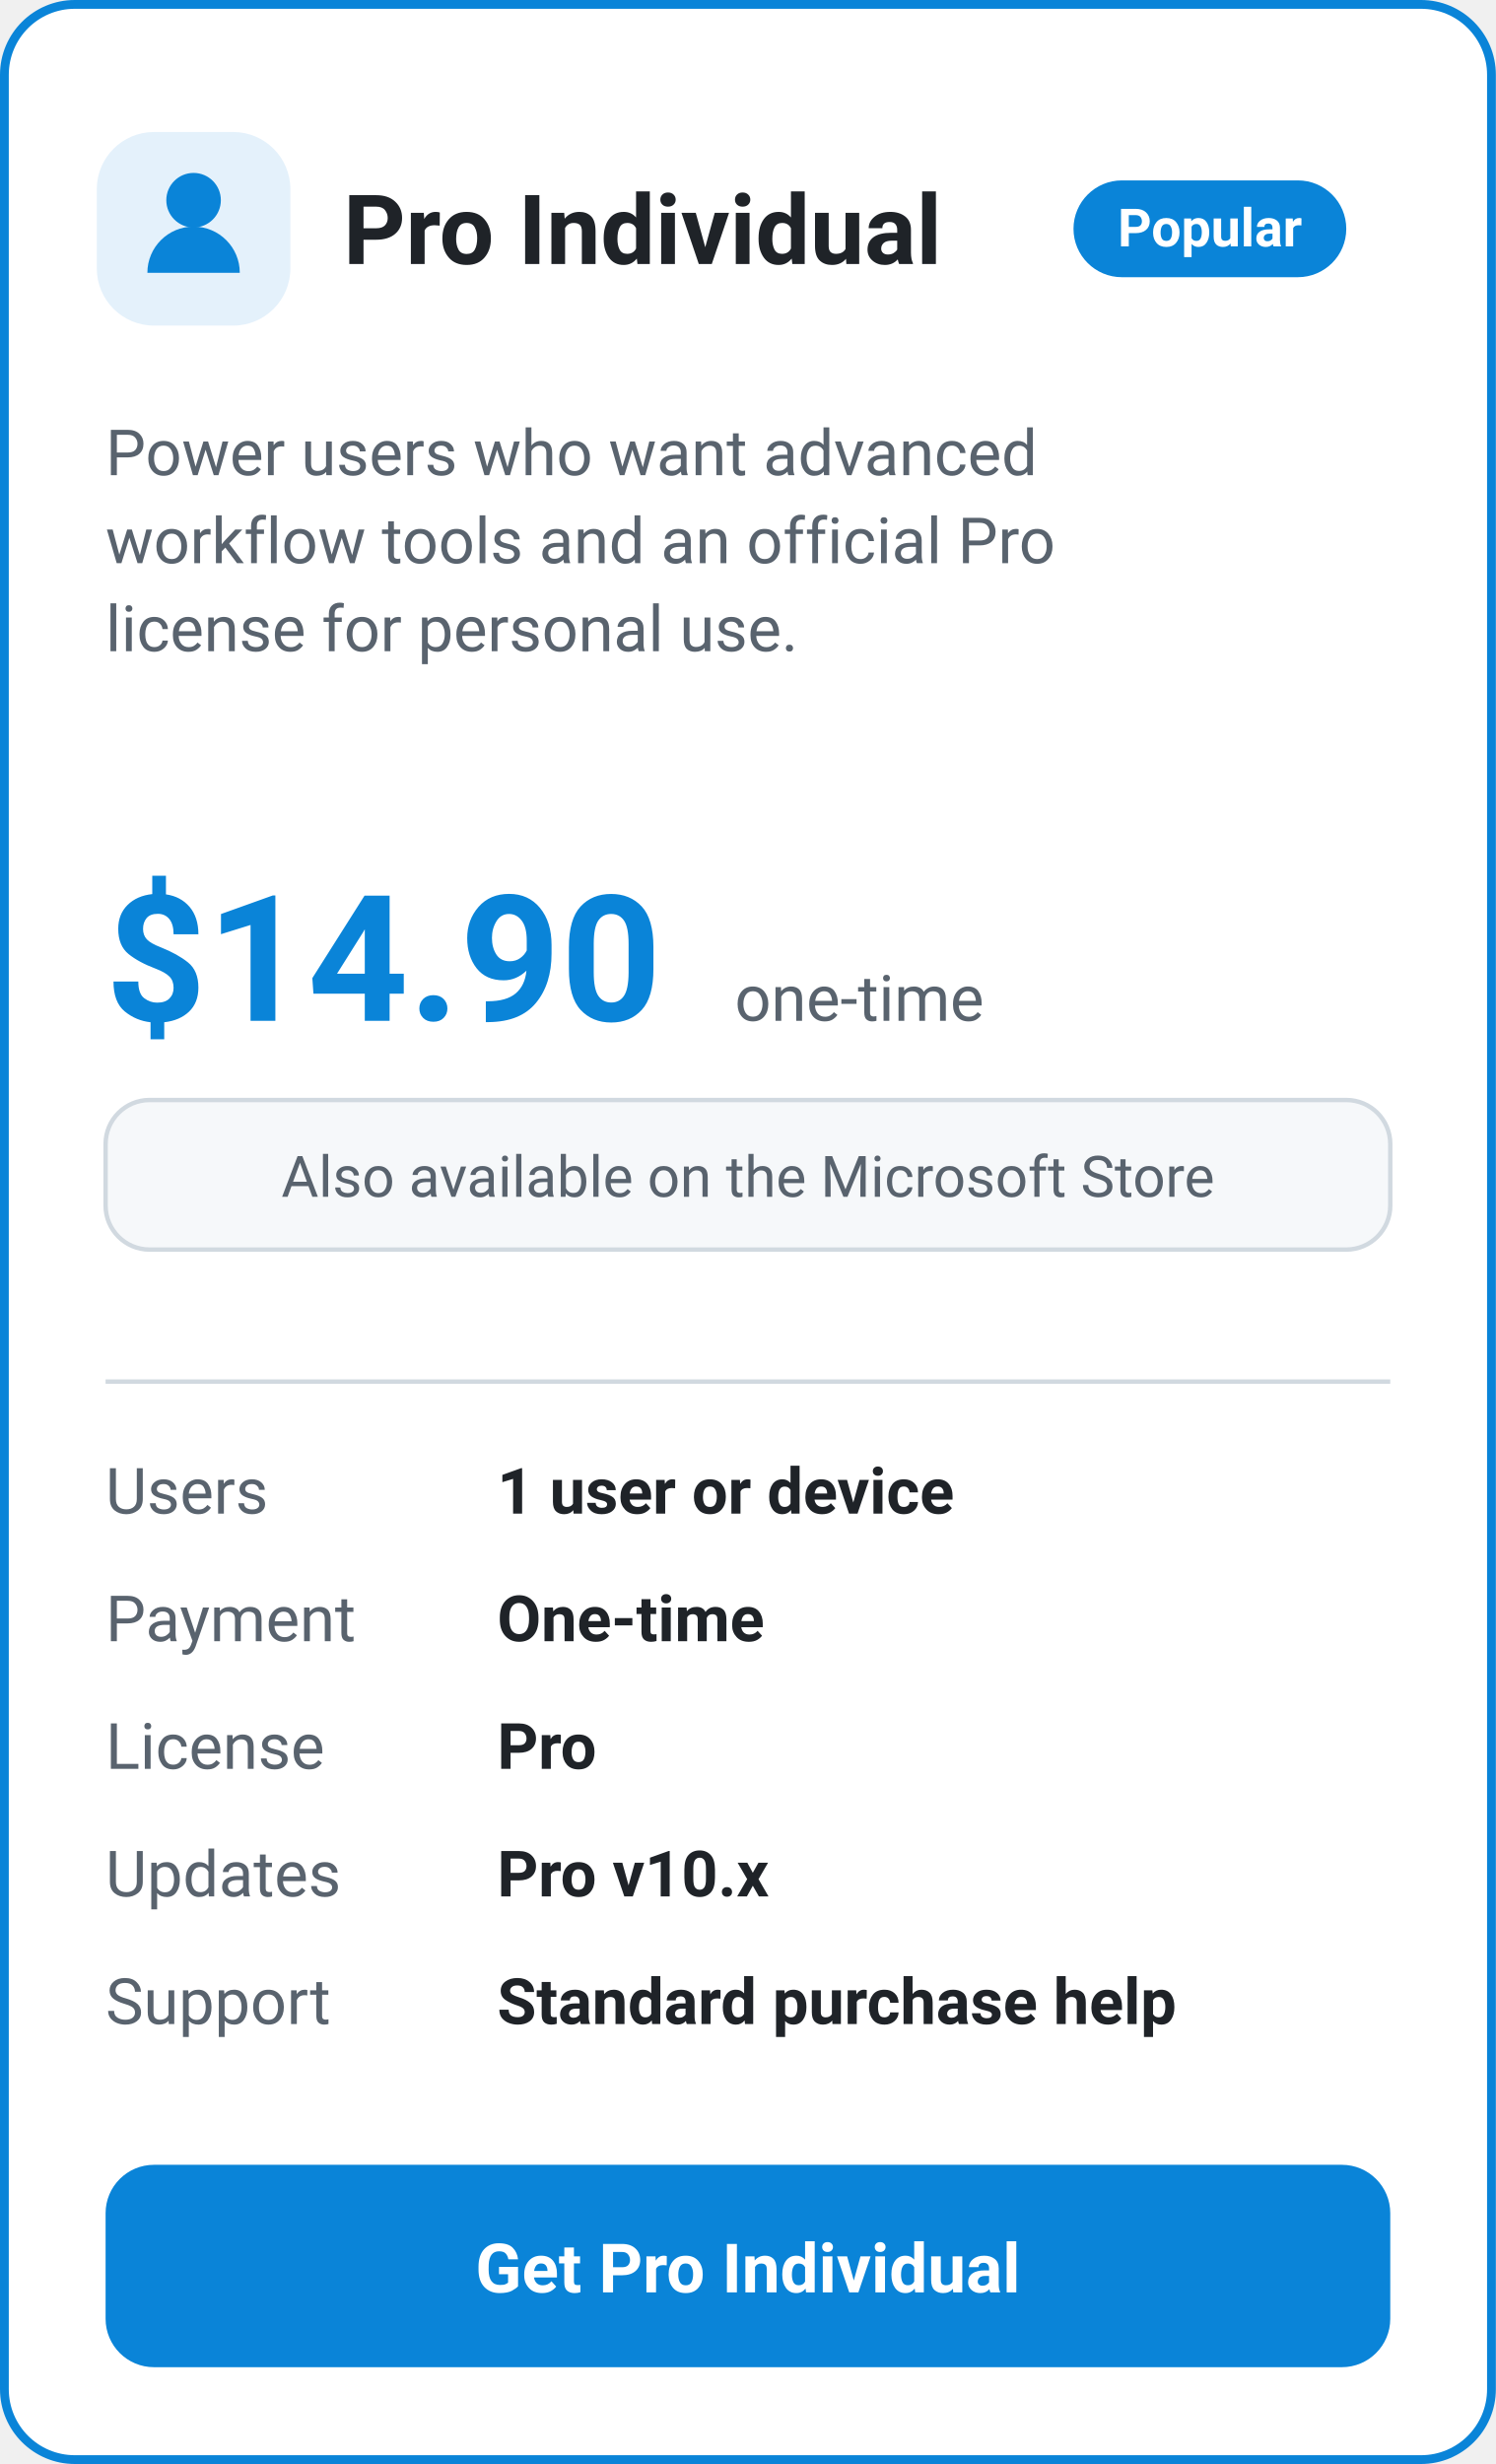
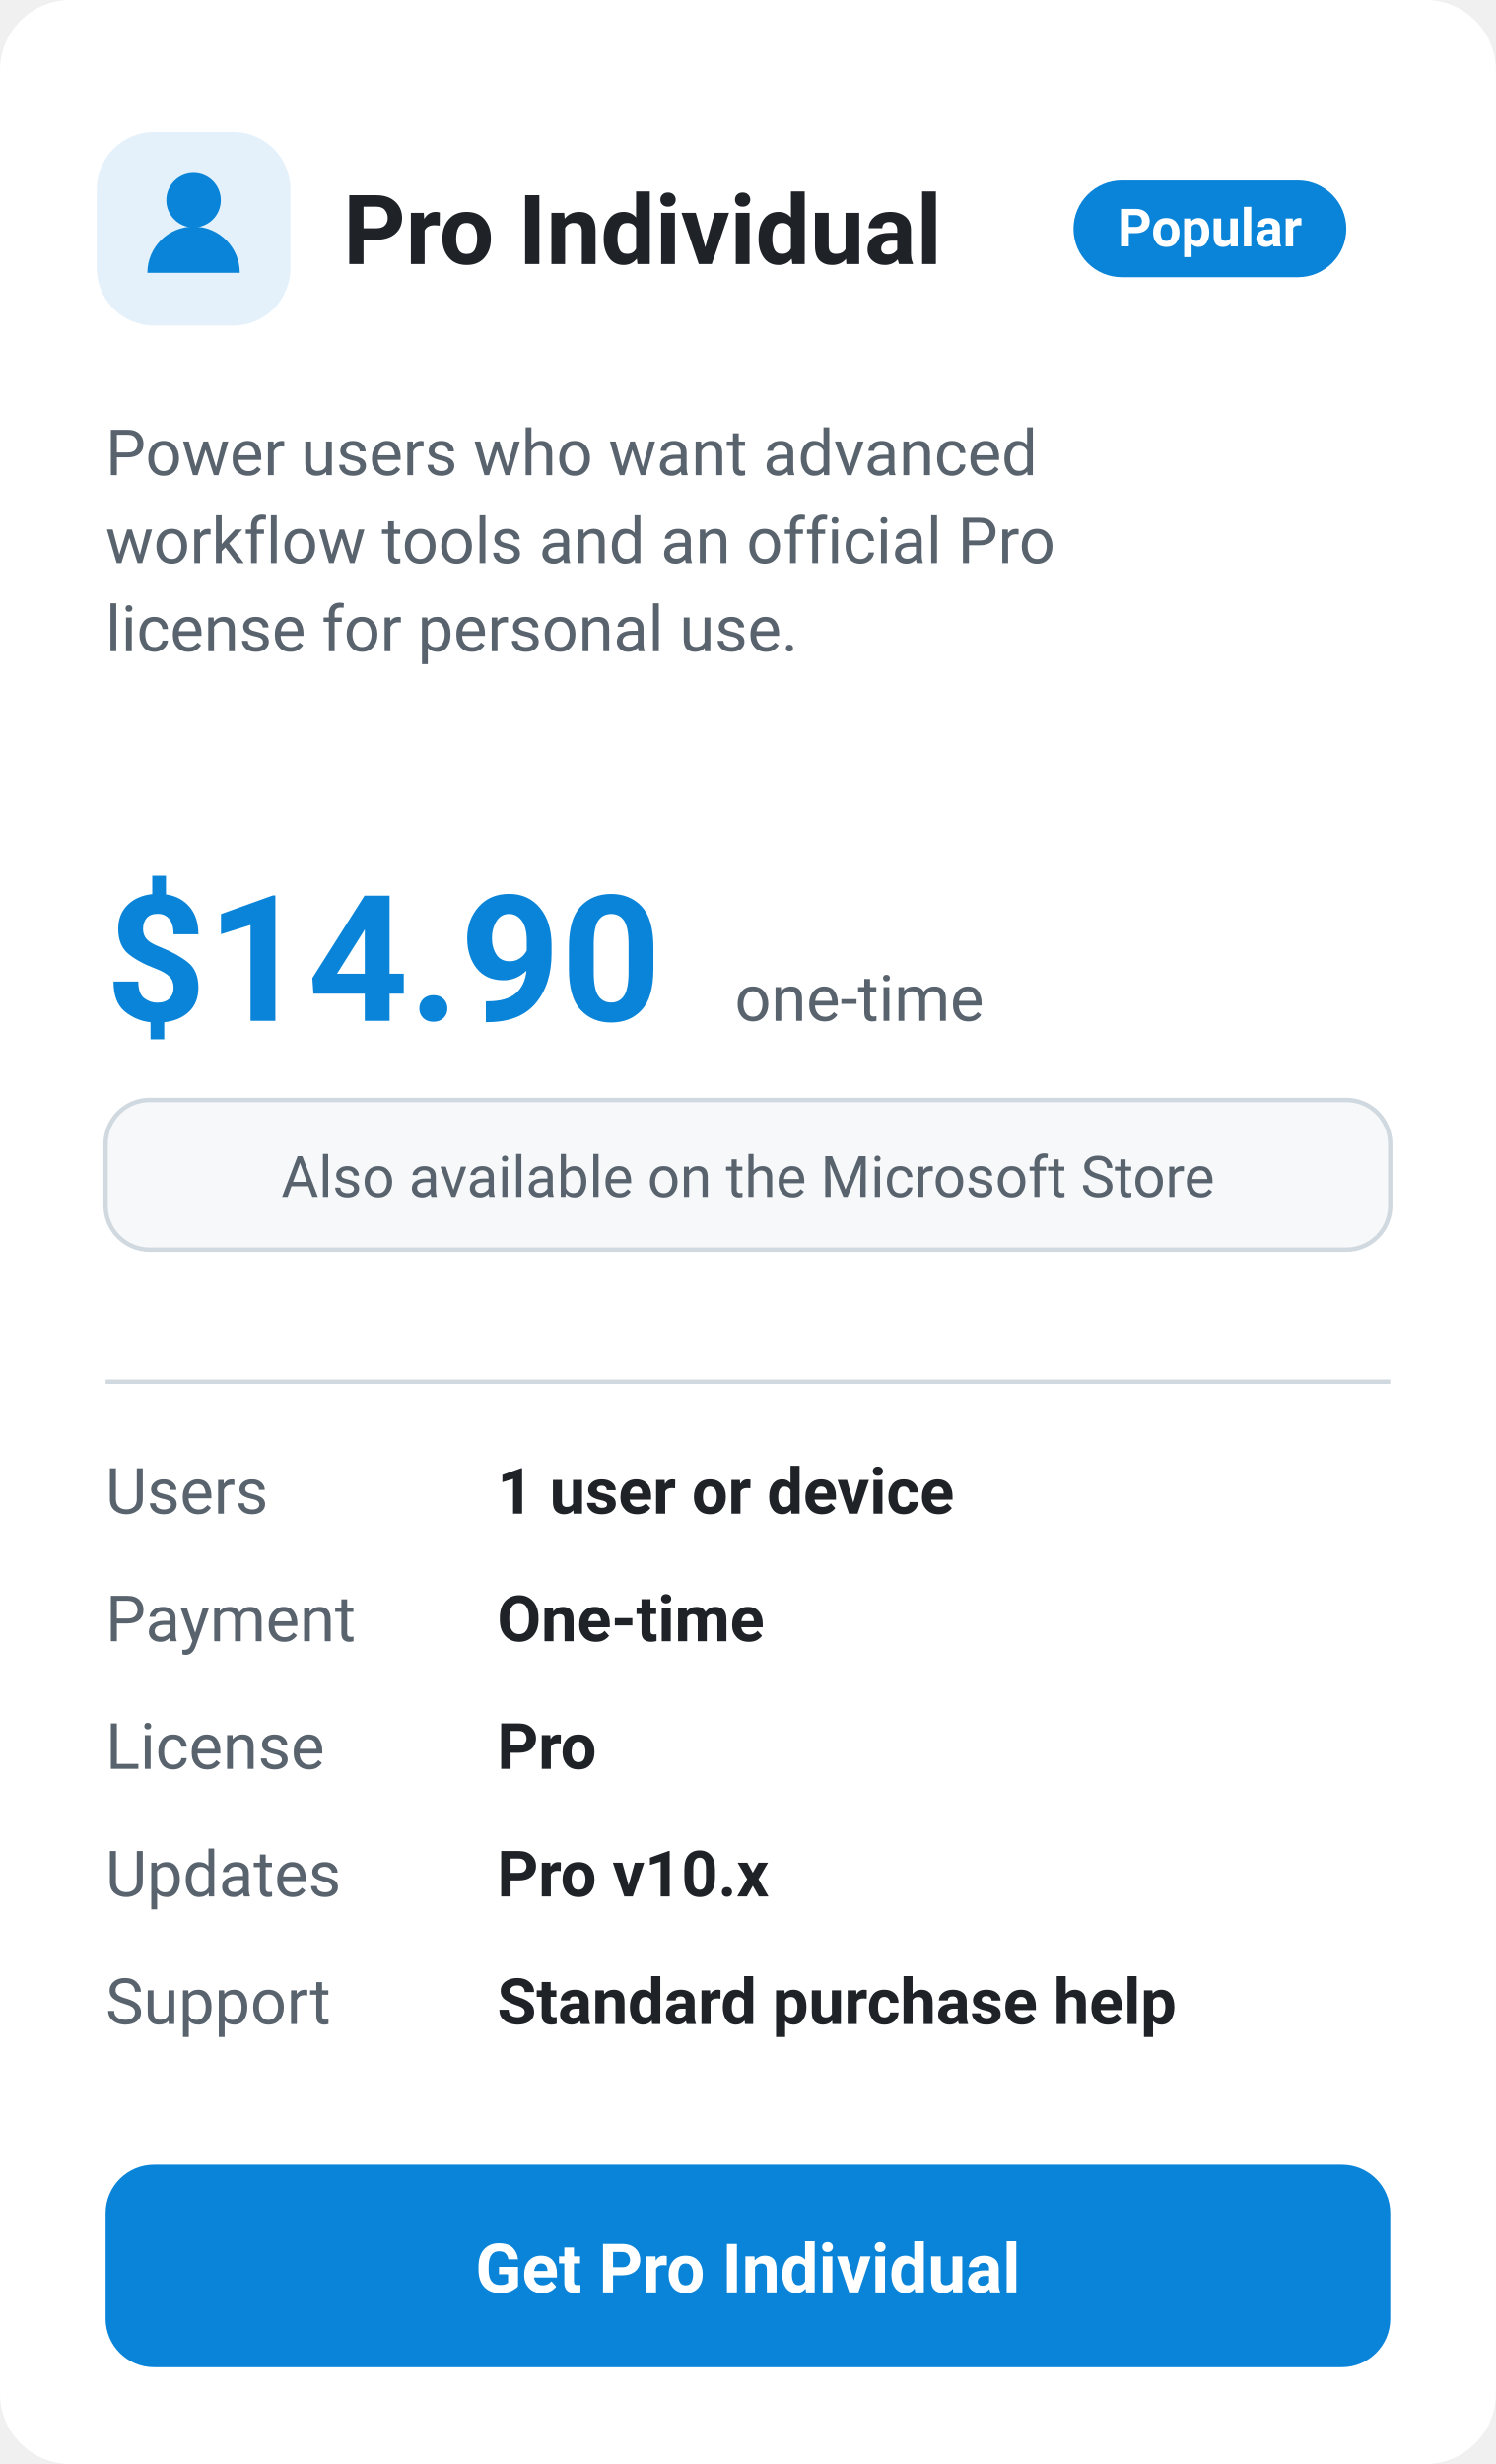
<svg xmlns="http://www.w3.org/2000/svg" width="340" height="560" viewBox="0 0 340 560" role="img" aria-label="Pro Individual plan">
  <g font-family="-apple-system, BlinkMacSystemFont, 'Segoe UI', Roboto, Helvetica, Arial, sans-serif">
-     <rect x="1.0" y="1.0" width="338" height="558" rx="16" fill="#ffffff" stroke="#0a84d8" stroke-width="2" />
+     <rect x="0" y="0" width="340" height="560" rx="16" fill="#ffffff" />
    <rect x="22" y="30" width="44" height="44" rx="13" fill="#e4f1fb" />
    <circle cx="44" cy="45.5" r="6.2" fill="#0a84d8" />
    <path d="M33.5 62c0-5.8 4.7-10.5 10.5-10.5S54.5 56.2 54.5 62z" fill="#0a84d8" />
    <text x="78" y="60" font-size="22" font-weight="700" fill="#1f2328">Pro Individual</text>
    <rect x="244" y="41" width="62" height="22" rx="11" fill="#0a84d8" />
    <text x="275" y="56" font-size="12" font-weight="600" fill="#ffffff" text-anchor="middle">Popular</text>
    <text x="24" y="108" font-size="14.5" fill="#59636e">Power users who want advanced</text>
    <text x="24" y="128" font-size="14.5" fill="#59636e">workflow tools and an official Pro</text>
    <text x="24" y="148" font-size="14.5" fill="#59636e">license for personal use.</text>
    <text x="24" y="232" font-size="40" font-weight="700" fill="#0a84d8">$14.90</text>
    <text x="167" y="232" font-size="14.5" fill="#59636e">one-time</text>
    <rect x="24" y="250" width="292" height="34" rx="10" fill="#f6f8fa" stroke="#d1d9e0" />
    <text x="170" y="272" font-size="13" fill="#59636e" text-anchor="middle">Also available on the Microsoft Store</text>
    <line x1="24" y1="314" x2="316" y2="314" stroke="#d1d9e0" />
    <text x="24" y="344" font-size="14.5" fill="#59636e">Users</text>
    <text x="113" y="344" font-size="14.5" font-weight="600" fill="#1f2328">1 user or device</text>
    <text x="24" y="373" font-size="14.5" fill="#59636e">Payment</text>
    <text x="113" y="373" font-size="14.5" font-weight="600" fill="#1f2328">One-time</text>
    <text x="24" y="402" font-size="14.5" fill="#59636e">License</text>
    <text x="113" y="402" font-size="14.5" font-weight="600" fill="#1f2328">Pro</text>
    <text x="24" y="431" font-size="14.5" fill="#59636e">Updates</text>
    <text x="113" y="431" font-size="14.5" font-weight="600" fill="#1f2328">Pro v10.x</text>
    <text x="24" y="460" font-size="14.5" fill="#59636e">Support</text>
    <text x="113" y="460" font-size="14.5" font-weight="600" fill="#1f2328">Standard purchase help</text>
    <rect x="24" y="492" width="292" height="46" rx="11" fill="#0a84d8" />
    <text x="170" y="521" font-size="15.5" font-weight="600" fill="#ffffff" text-anchor="middle">Get Pro Individual</text>
  </g>
</svg>
